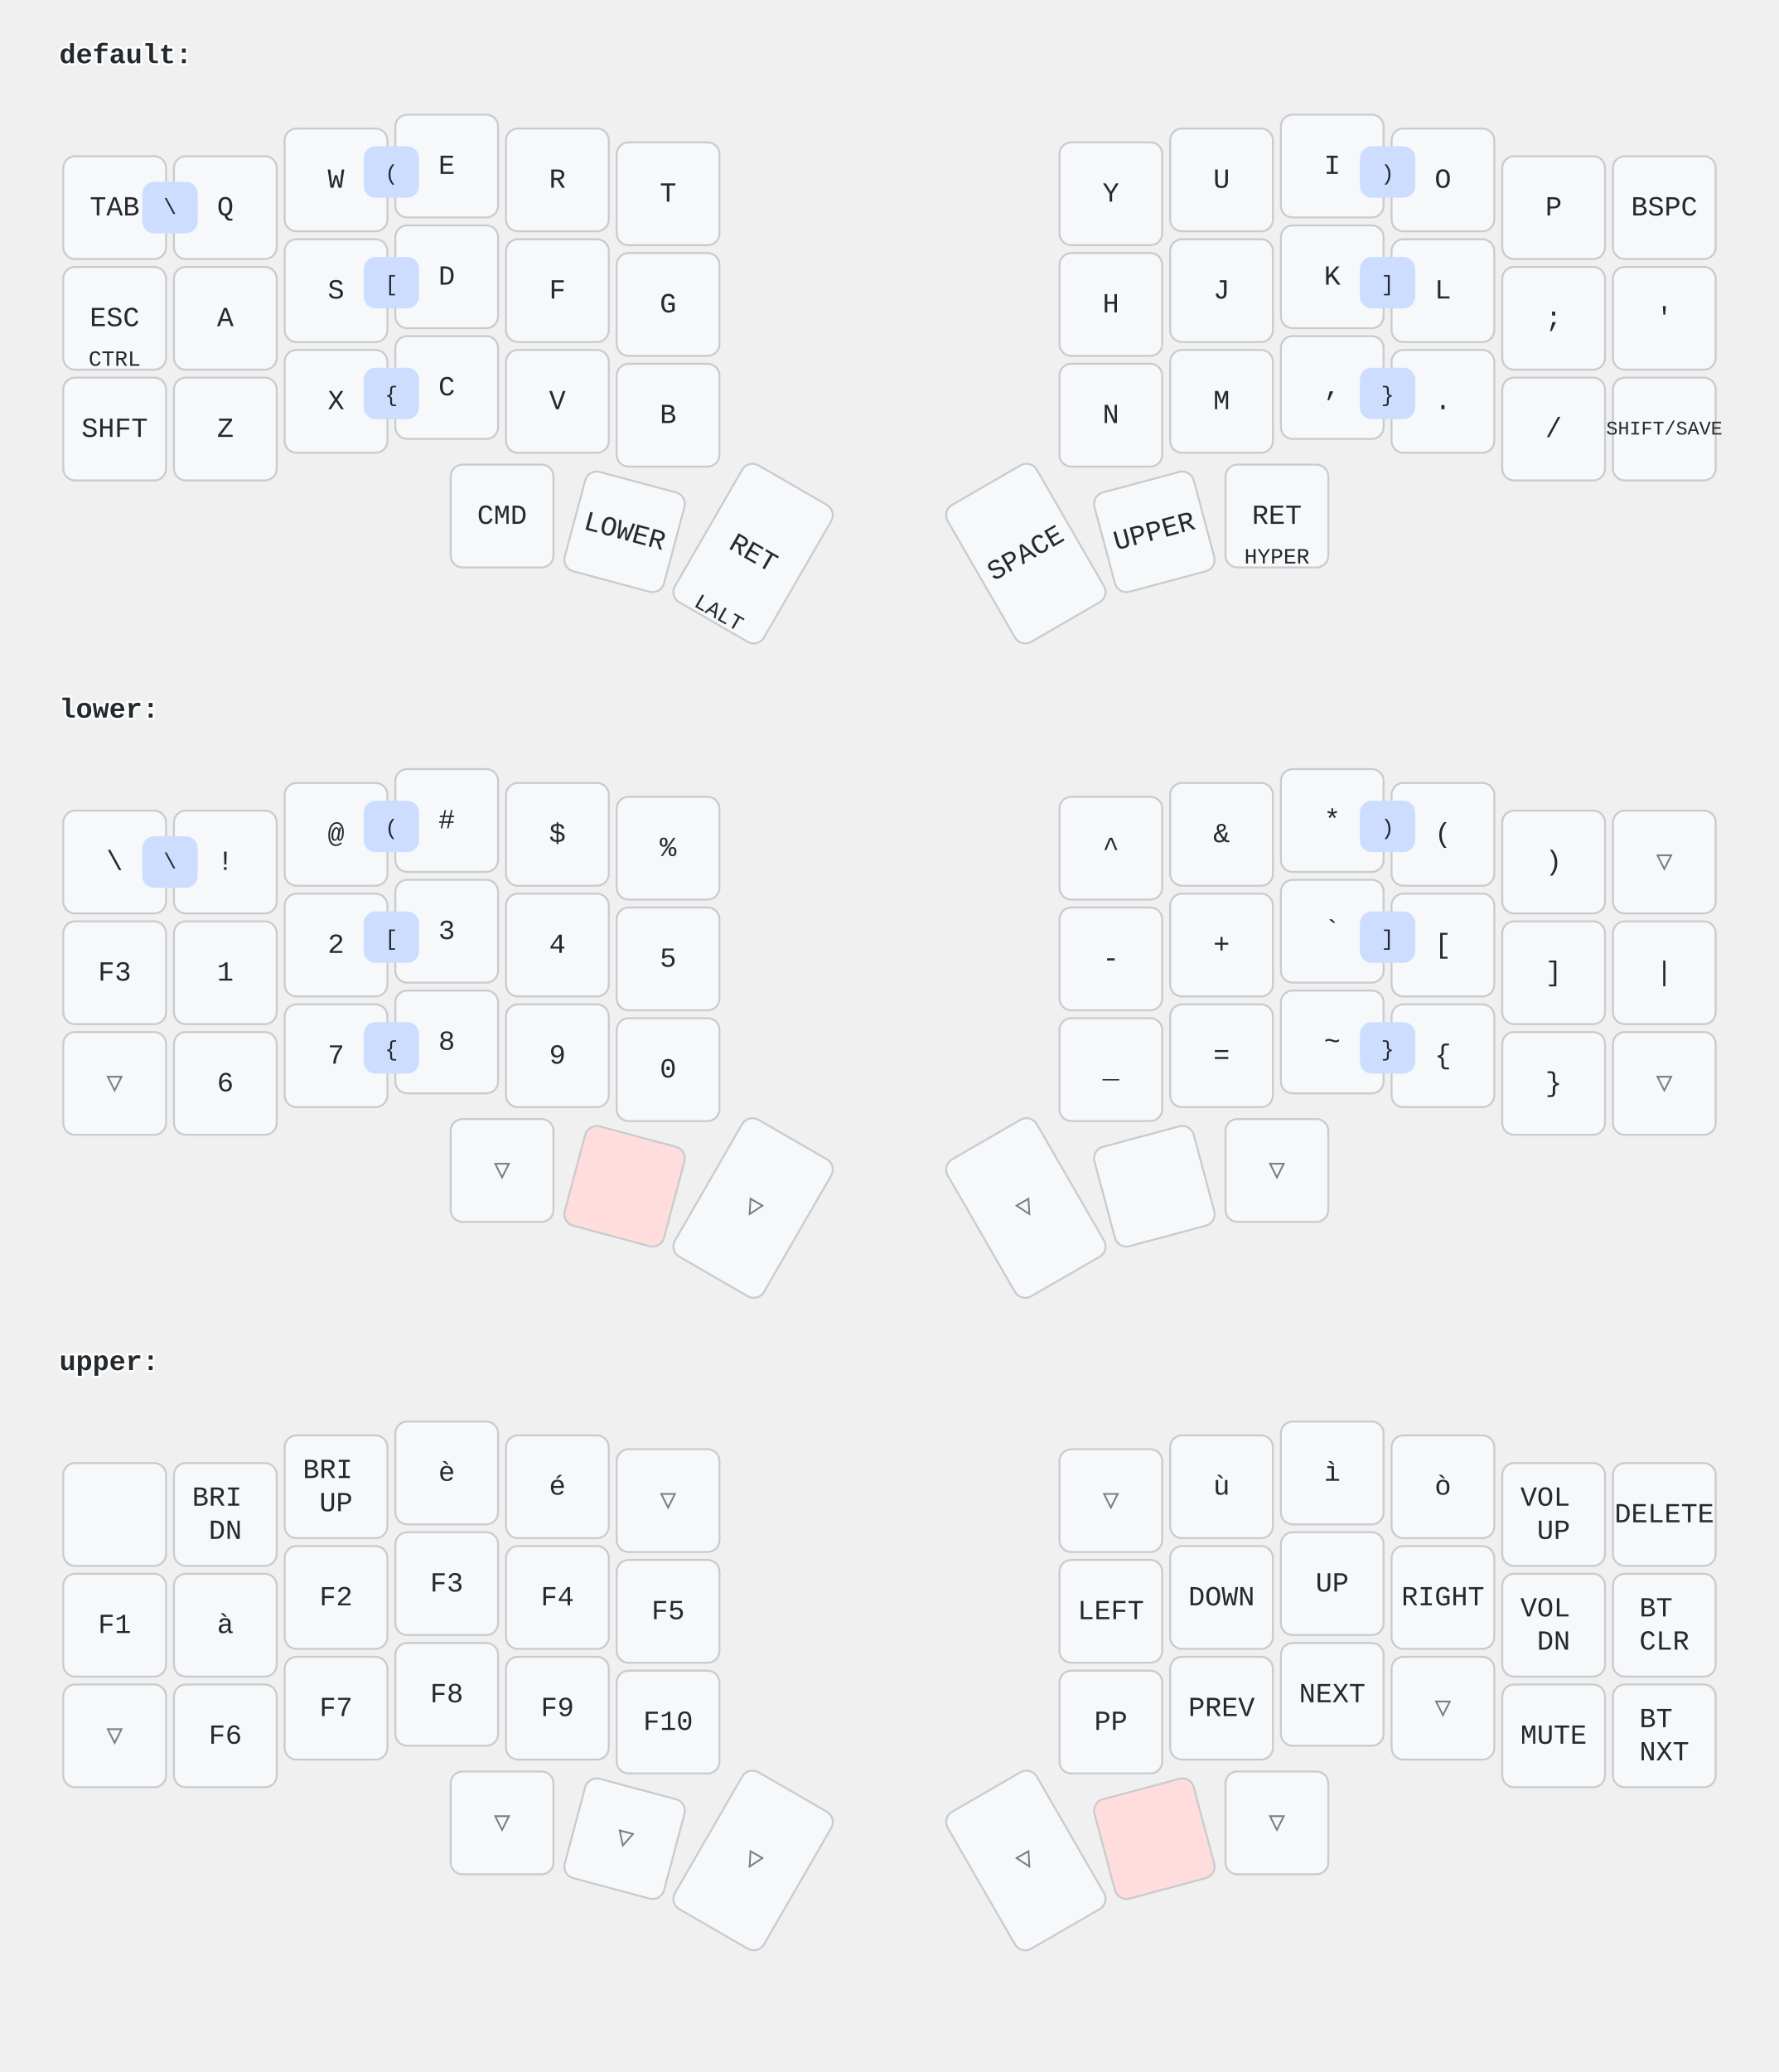
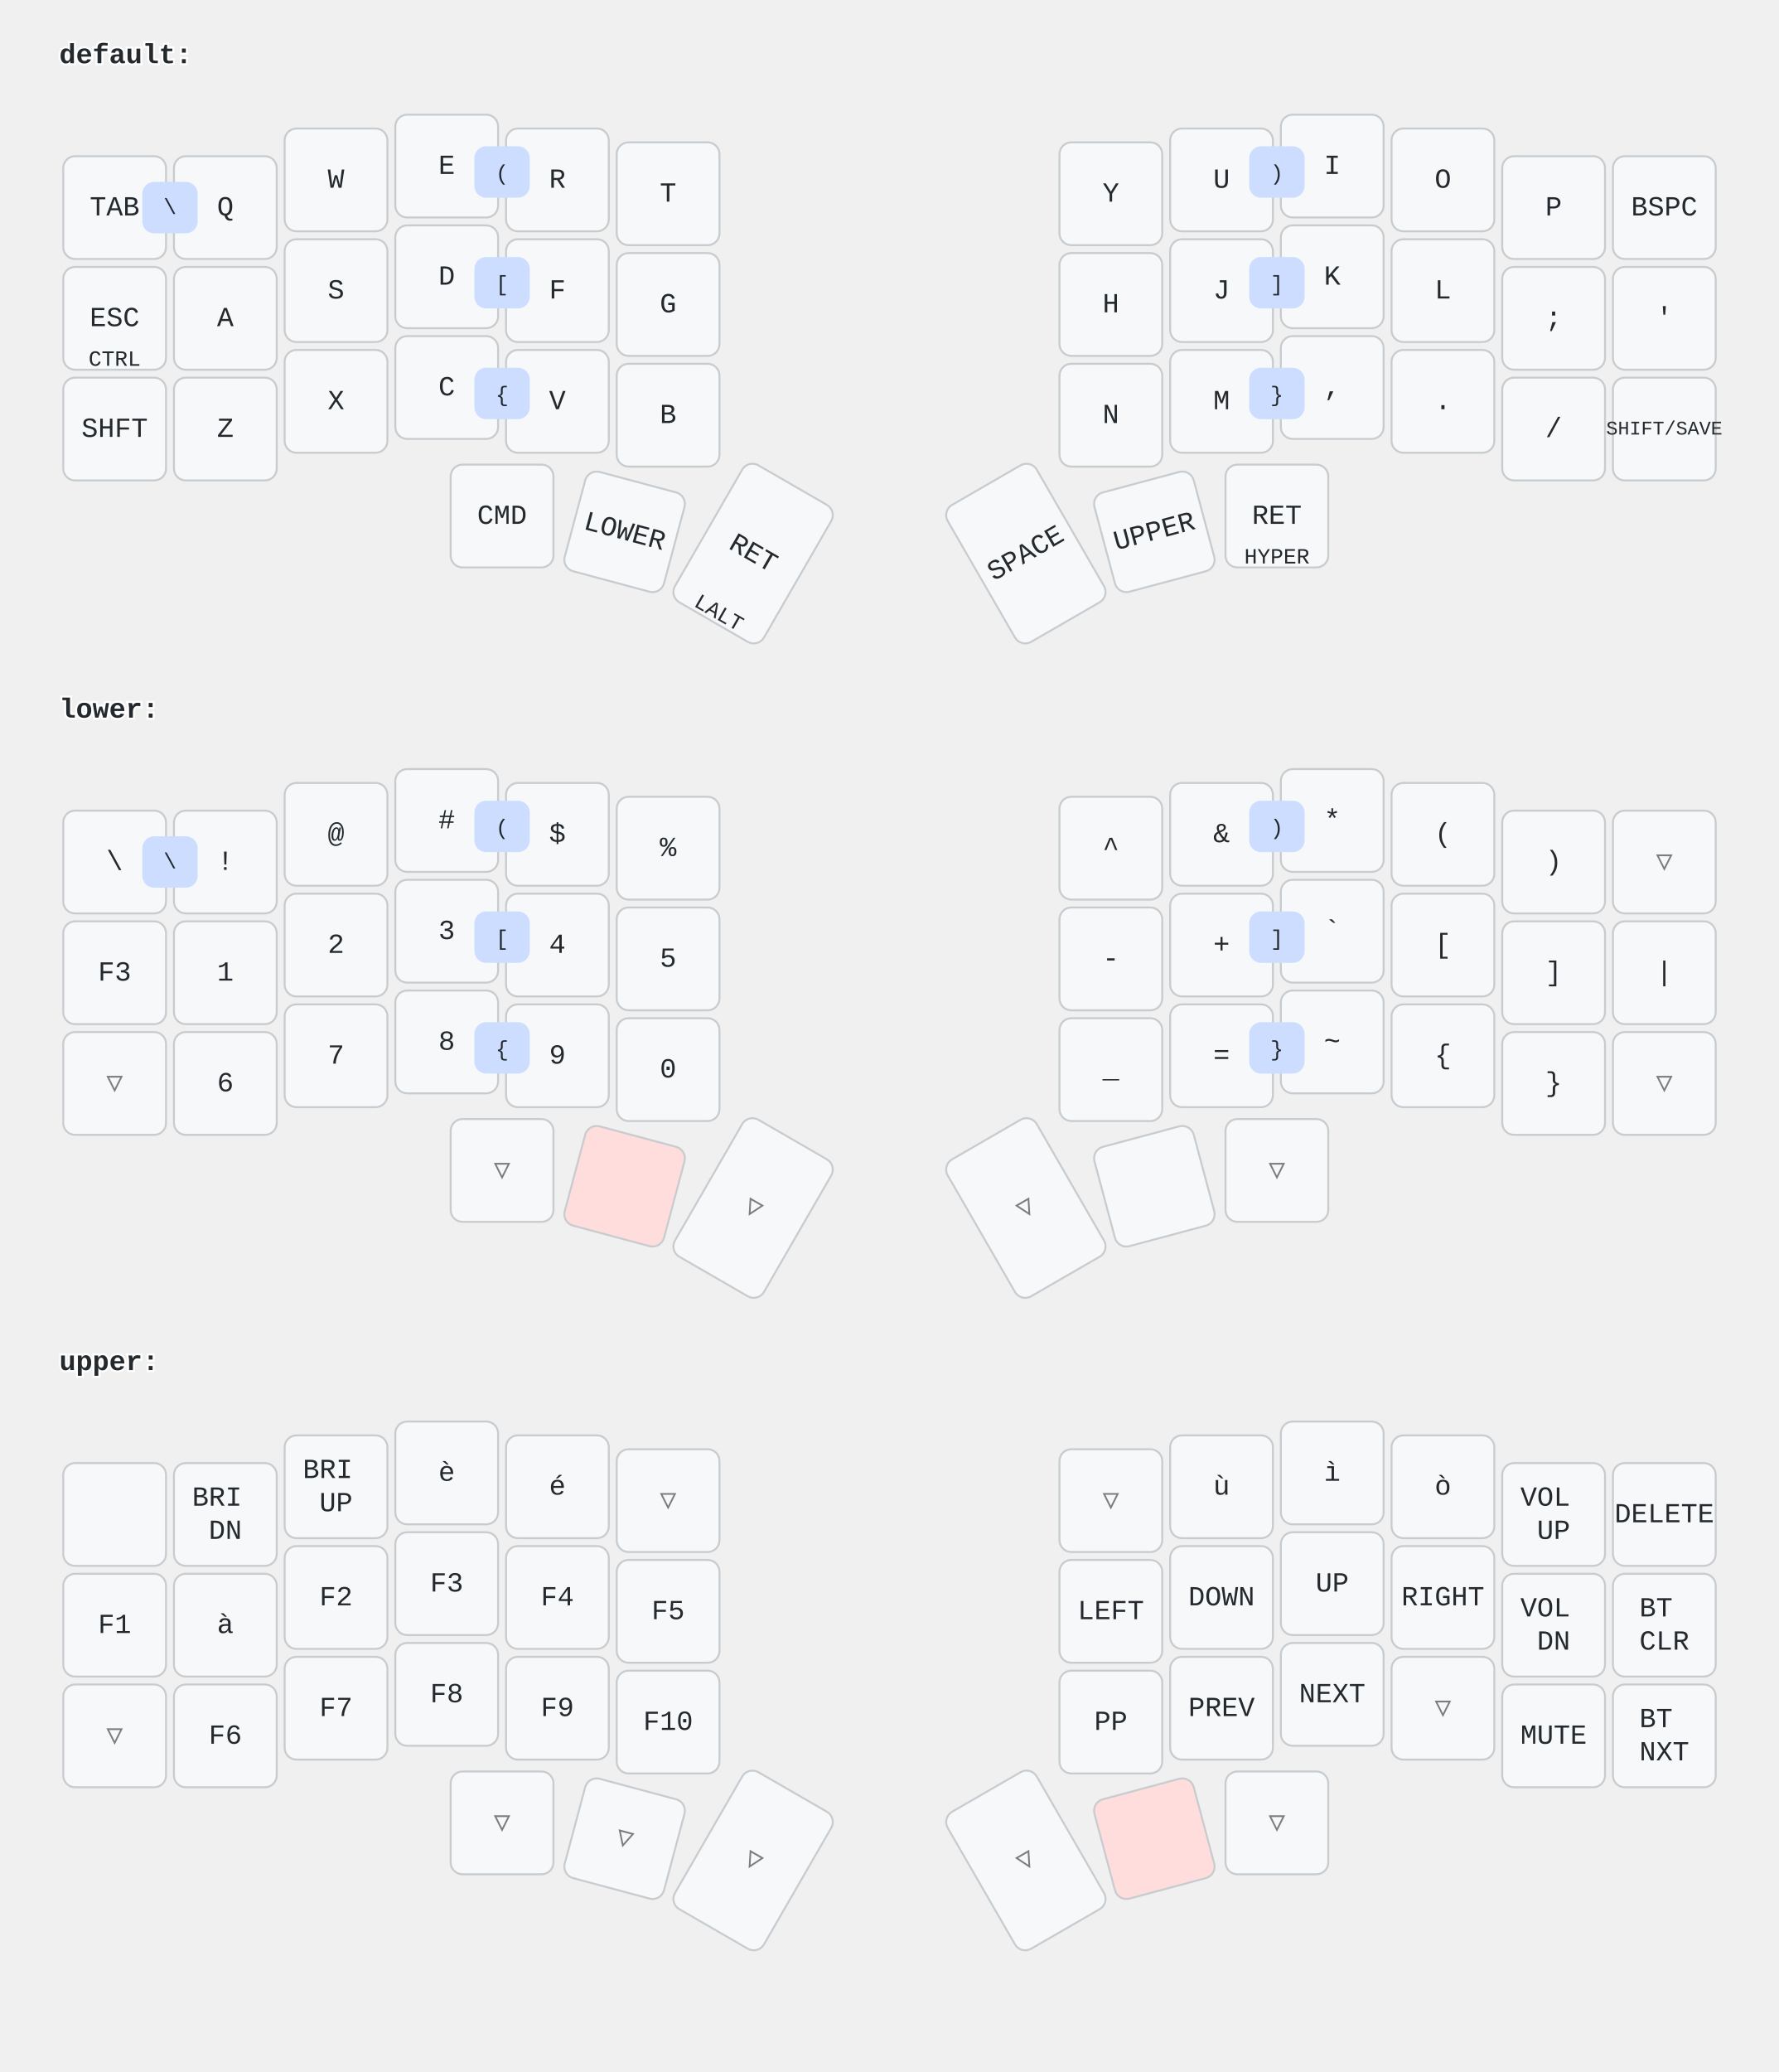
<svg xmlns="http://www.w3.org/2000/svg" width="900" height="1048" viewBox="0 0 900 1048" class="keymap">
  <style>/* inherit to force styles through use tags */
svg path {
    fill: inherit;
}

/* font and background color specifications */
svg.keymap {
    font-family: SFMono-Regular,Consolas,Liberation Mono,Menlo,monospace;
    font-size: 14px;
    font-kerning: normal;
    text-rendering: optimizeLegibility;
    fill: #24292e;
}

/* default key styling */
rect.key {
    fill: #f6f8fa;
    stroke: #c9cccf;
    stroke-width: 1;
}

/* default key side styling, only used is draw_key_sides is set */
rect.side {
    filter: brightness(90%);
}

/* color accent for combo boxes */
rect.combo, rect.combo-separate {
    fill: #cdf;
}

/* color accent for held keys */
rect.held, rect.combo.held {
    fill: #fdd;
}

/* color accent for ghost (optional) keys */
rect.ghost, rect.combo.ghost {
    stroke-dasharray: 4, 4;
    stroke-width: 2;
}

text {
    text-anchor: middle;
    dominant-baseline: middle;
}

/* styling for layer labels */
text.label {
    font-weight: bold;
    text-anchor: start;
    stroke: white;
    stroke-width: 2;
    paint-order: stroke;
}

/* styling for combo tap, and key hold/shifted label text */
text.combo, text.hold, text.shifted {
    font-size: 11px;
}

text.hold {
    text-anchor: middle;
    dominant-baseline: auto;
}

text.shifted {
    text-anchor: middle;
    dominant-baseline: hanging;
}

/* styling for hold/shifted label text in combo box */
text.combo.hold, text.combo.shifted {
    font-size: 8px;
}

/* lighter symbol for transparent keys */
text.trans {
    fill: #7b7e81;
}

/* styling for combo dendrons */
path.combo {
    stroke-width: 1;
    stroke: gray;
    fill: none;
}

/* Start Tabler Icons Cleanup */
/* cannot use height/width with glyphs */
.icon-tabler &gt; path {
    fill: inherit;
    stroke: inherit;
    stroke-width: 2;
}
/* hide tabler's default box */
.icon-tabler &gt; path[stroke="none"][fill="none"] {
    visibility: hidden;
}
/* End Tabler Icons Cleanup */
</style>
  <g transform="translate(30, 0)" class="layer-default">
    <text x="0" y="28" class="label">default:</text>
    <g transform="translate(0, 56)">
      <g transform="translate(28, 49)" class="key keypos-0">
        <rect rx="6" ry="6" x="-26" y="-26" width="52" height="52" class="key" />
        <text x="0" y="0" class="key tap">TAB</text>
      </g>
      <g transform="translate(84, 49)" class="key keypos-1">
        <rect rx="6" ry="6" x="-26" y="-26" width="52" height="52" class="key" />
        <text x="0" y="0" class="key tap">Q</text>
      </g>
      <g transform="translate(140, 35)" class="key keypos-2">
        <rect rx="6" ry="6" x="-26" y="-26" width="52" height="52" class="key" />
        <text x="0" y="0" class="key tap">W</text>
      </g>
      <g transform="translate(196, 28)" class="key keypos-3">
        <rect rx="6" ry="6" x="-26" y="-26" width="52" height="52" class="key" />
        <text x="0" y="0" class="key tap">E</text>
      </g>
      <g transform="translate(252, 35)" class="key keypos-4">
        <rect rx="6" ry="6" x="-26" y="-26" width="52" height="52" class="key" />
        <text x="0" y="0" class="key tap">R</text>
      </g>
      <g transform="translate(308, 42)" class="key keypos-5">
        <rect rx="6" ry="6" x="-26" y="-26" width="52" height="52" class="key" />
        <text x="0" y="0" class="key tap">T</text>
      </g>
      <g transform="translate(532, 42)" class="key keypos-6">
        <rect rx="6" ry="6" x="-26" y="-26" width="52" height="52" class="key" />
        <text x="0" y="0" class="key tap">Y</text>
      </g>
      <g transform="translate(588, 35)" class="key keypos-7">
        <rect rx="6" ry="6" x="-26" y="-26" width="52" height="52" class="key" />
        <text x="0" y="0" class="key tap">U</text>
      </g>
      <g transform="translate(644, 28)" class="key keypos-8">
        <rect rx="6" ry="6" x="-26" y="-26" width="52" height="52" class="key" />
        <text x="0" y="0" class="key tap">I</text>
      </g>
      <g transform="translate(700, 35)" class="key keypos-9">
        <rect rx="6" ry="6" x="-26" y="-26" width="52" height="52" class="key" />
        <text x="0" y="0" class="key tap">O</text>
      </g>
      <g transform="translate(756, 49)" class="key keypos-10">
        <rect rx="6" ry="6" x="-26" y="-26" width="52" height="52" class="key" />
        <text x="0" y="0" class="key tap">P</text>
      </g>
      <g transform="translate(812, 49)" class="key keypos-11">
        <rect rx="6" ry="6" x="-26" y="-26" width="52" height="52" class="key" />
        <text x="0" y="0" class="key tap">BSPC</text>
      </g>
      <g transform="translate(28, 105)" class="key keypos-12">
        <rect rx="6" ry="6" x="-26" y="-26" width="52" height="52" class="key" />
        <text x="0" y="0" class="key tap">ESC</text>
        <text x="0" y="24" class="key hold">CTRL</text>
      </g>
      <g transform="translate(84, 105)" class="key keypos-13">
        <rect rx="6" ry="6" x="-26" y="-26" width="52" height="52" class="key" />
        <text x="0" y="0" class="key tap">A</text>
      </g>
      <g transform="translate(140, 91)" class="key keypos-14">
        <rect rx="6" ry="6" x="-26" y="-26" width="52" height="52" class="key" />
        <text x="0" y="0" class="key tap">S</text>
      </g>
      <g transform="translate(196, 84)" class="key keypos-15">
        <rect rx="6" ry="6" x="-26" y="-26" width="52" height="52" class="key" />
        <text x="0" y="0" class="key tap">D</text>
      </g>
      <g transform="translate(252, 91)" class="key keypos-16">
        <rect rx="6" ry="6" x="-26" y="-26" width="52" height="52" class="key" />
        <text x="0" y="0" class="key tap">F</text>
      </g>
      <g transform="translate(308, 98)" class="key keypos-17">
        <rect rx="6" ry="6" x="-26" y="-26" width="52" height="52" class="key" />
        <text x="0" y="0" class="key tap">G</text>
      </g>
      <g transform="translate(532, 98)" class="key keypos-18">
        <rect rx="6" ry="6" x="-26" y="-26" width="52" height="52" class="key" />
        <text x="0" y="0" class="key tap">H</text>
      </g>
      <g transform="translate(588, 91)" class="key keypos-19">
        <rect rx="6" ry="6" x="-26" y="-26" width="52" height="52" class="key" />
        <text x="0" y="0" class="key tap">J</text>
      </g>
      <g transform="translate(644, 84)" class="key keypos-20">
        <rect rx="6" ry="6" x="-26" y="-26" width="52" height="52" class="key" />
        <text x="0" y="0" class="key tap">K</text>
      </g>
      <g transform="translate(700, 91)" class="key keypos-21">
        <rect rx="6" ry="6" x="-26" y="-26" width="52" height="52" class="key" />
        <text x="0" y="0" class="key tap">L</text>
      </g>
      <g transform="translate(756, 105)" class="key keypos-22">
        <rect rx="6" ry="6" x="-26" y="-26" width="52" height="52" class="key" />
        <text x="0" y="0" class="key tap">;</text>
      </g>
      <g transform="translate(812, 105)" class="key keypos-23">
        <rect rx="6" ry="6" x="-26" y="-26" width="52" height="52" class="key" />
        <text x="0" y="0" class="key tap">'</text>
      </g>
      <g transform="translate(28, 161)" class="key keypos-24">
        <rect rx="6" ry="6" x="-26" y="-26" width="52" height="52" class="key" />
        <text x="0" y="0" class="key tap">SHFT</text>
      </g>
      <g transform="translate(84, 161)" class="key keypos-25">
        <rect rx="6" ry="6" x="-26" y="-26" width="52" height="52" class="key" />
        <text x="0" y="0" class="key tap">Z</text>
      </g>
      <g transform="translate(140, 147)" class="key keypos-26">
        <rect rx="6" ry="6" x="-26" y="-26" width="52" height="52" class="key" />
        <text x="0" y="0" class="key tap">X</text>
      </g>
      <g transform="translate(196, 140)" class="key keypos-27">
        <rect rx="6" ry="6" x="-26" y="-26" width="52" height="52" class="key" />
        <text x="0" y="0" class="key tap">C</text>
      </g>
      <g transform="translate(252, 147)" class="key keypos-28">
        <rect rx="6" ry="6" x="-26" y="-26" width="52" height="52" class="key" />
        <text x="0" y="0" class="key tap">V</text>
      </g>
      <g transform="translate(308, 154)" class="key keypos-29">
        <rect rx="6" ry="6" x="-26" y="-26" width="52" height="52" class="key" />
        <text x="0" y="0" class="key tap">B</text>
      </g>
      <g transform="translate(532, 154)" class="key keypos-30">
        <rect rx="6" ry="6" x="-26" y="-26" width="52" height="52" class="key" />
        <text x="0" y="0" class="key tap">N</text>
      </g>
      <g transform="translate(588, 147)" class="key keypos-31">
        <rect rx="6" ry="6" x="-26" y="-26" width="52" height="52" class="key" />
        <text x="0" y="0" class="key tap">M</text>
      </g>
      <g transform="translate(644, 140)" class="key keypos-32">
        <rect rx="6" ry="6" x="-26" y="-26" width="52" height="52" class="key" />
        <text x="0" y="0" class="key tap">,</text>
      </g>
      <g transform="translate(700, 147)" class="key keypos-33">
        <rect rx="6" ry="6" x="-26" y="-26" width="52" height="52" class="key" />
        <text x="0" y="0" class="key tap">.</text>
      </g>
      <g transform="translate(756, 161)" class="key keypos-34">
        <rect rx="6" ry="6" x="-26" y="-26" width="52" height="52" class="key" />
        <text x="0" y="0" class="key tap">/</text>
      </g>
      <g transform="translate(812, 161)" class="key keypos-35">
        <rect rx="6" ry="6" x="-26" y="-26" width="52" height="52" class="key" />
        <text x="0" y="0" class="key tap">
          <tspan style="font-size: 70%">SHIFT/SAVE</tspan>
        </text>
      </g>
      <g transform="translate(224, 205)" class="key keypos-36">
        <rect rx="6" ry="6" x="-26" y="-26" width="52" height="52" class="key" />
        <text x="0" y="0" class="key tap">CMD</text>
      </g>
      <g transform="translate(286, 213) rotate(15.0)" class="key keypos-37">
        <rect rx="6" ry="6" x="-26" y="-26" width="52" height="52" class="key" />
        <text x="0" y="0" class="key tap">LOWER</text>
      </g>
      <g transform="translate(351, 224) rotate(30.0)" class="key keypos-38">
        <rect rx="6" ry="6" x="-26" y="-40" width="52" height="80" class="key" />
        <text x="0" y="0" class="key tap">RET</text>
        <text x="0" y="38" class="key hold">LALT</text>
      </g>
      <g transform="translate(489, 224) rotate(-30.0)" class="key keypos-39">
        <rect rx="6" ry="6" x="-26" y="-40" width="52" height="80" class="key" />
        <text x="0" y="0" class="key tap">SPACE</text>
      </g>
      <g transform="translate(554, 213) rotate(-15.0)" class="key keypos-40">
        <rect rx="6" ry="6" x="-26" y="-26" width="52" height="52" class="key" />
        <text x="0" y="0" class="key tap">UPPER</text>
      </g>
      <g transform="translate(616, 205)" class="key keypos-41">
        <rect rx="6" ry="6" x="-26" y="-26" width="52" height="52" class="key" />
        <text x="0" y="0" class="key tap">RET</text>
        <text x="0" y="24" class="key hold">HYPER</text>
      </g>
      <g class="combo combopos-0">
-         <rect rx="6" ry="6" x="154" y="18" width="28" height="26" class="combo" />
-         <text x="168" y="32" class="combo tap">(</text>
+         <rect rx="6" ry="6" x="210" y="18" width="28" height="26" class="combo" />
+         <text x="224" y="32" class="combo tap">(</text>
      </g>
      <g class="combo combopos-1">
-         <rect rx="6" ry="6" x="154" y="74" width="28" height="26" class="combo" />
-         <text x="168" y="88" class="combo tap">[</text>
+         <rect rx="6" ry="6" x="210" y="74" width="28" height="26" class="combo" />
+         <text x="224" y="88" class="combo tap">[</text>
      </g>
      <g class="combo combopos-2">
-         <rect rx="6" ry="6" x="154" y="130" width="28" height="26" class="combo" />
-         <text x="168" y="144" class="combo tap">{</text>
+         <rect rx="6" ry="6" x="210" y="130" width="28" height="26" class="combo" />
+         <text x="224" y="144" class="combo tap">{</text>
      </g>
      <g class="combo combopos-3">
-         <rect rx="6" ry="6" x="658" y="18" width="28" height="26" class="combo" />
-         <text x="672" y="32" class="combo tap">)</text>
+         <rect rx="6" ry="6" x="602" y="18" width="28" height="26" class="combo" />
+         <text x="616" y="32" class="combo tap">)</text>
      </g>
      <g class="combo combopos-4">
-         <rect rx="6" ry="6" x="658" y="74" width="28" height="26" class="combo" />
-         <text x="672" y="88" class="combo tap">]</text>
+         <rect rx="6" ry="6" x="602" y="74" width="28" height="26" class="combo" />
+         <text x="616" y="88" class="combo tap">]</text>
      </g>
      <g class="combo combopos-5">
-         <rect rx="6" ry="6" x="658" y="130" width="28" height="26" class="combo" />
-         <text x="672" y="144" class="combo tap">}</text>
+         <rect rx="6" ry="6" x="602" y="130" width="28" height="26" class="combo" />
+         <text x="616" y="144" class="combo tap">}</text>
      </g>
      <g class="combo combopos-6">
        <rect rx="6" ry="6" x="42" y="36" width="28" height="26" class="combo" />
        <text x="56" y="49" class="combo tap">\</text>
      </g>
    </g>
  </g>
  <g transform="translate(30, 331)" class="layer-lower">
    <text x="0" y="28" class="label">lower:</text>
    <g transform="translate(0, 56)">
      <g transform="translate(28, 49)" class="key keypos-0">
        <rect rx="6" ry="6" x="-26" y="-26" width="52" height="52" class="key" />
        <text x="0" y="0" class="key tap">\</text>
      </g>
      <g transform="translate(84, 49)" class="key keypos-1">
        <rect rx="6" ry="6" x="-26" y="-26" width="52" height="52" class="key" />
        <text x="0" y="0" class="key tap">!</text>
      </g>
      <g transform="translate(140, 35)" class="key keypos-2">
        <rect rx="6" ry="6" x="-26" y="-26" width="52" height="52" class="key" />
        <text x="0" y="0" class="key tap">@</text>
      </g>
      <g transform="translate(196, 28)" class="key keypos-3">
        <rect rx="6" ry="6" x="-26" y="-26" width="52" height="52" class="key" />
        <text x="0" y="0" class="key tap">#</text>
      </g>
      <g transform="translate(252, 35)" class="key keypos-4">
        <rect rx="6" ry="6" x="-26" y="-26" width="52" height="52" class="key" />
        <text x="0" y="0" class="key tap">$</text>
      </g>
      <g transform="translate(308, 42)" class="key keypos-5">
        <rect rx="6" ry="6" x="-26" y="-26" width="52" height="52" class="key" />
        <text x="0" y="0" class="key tap">%</text>
      </g>
      <g transform="translate(532, 42)" class="key keypos-6">
        <rect rx="6" ry="6" x="-26" y="-26" width="52" height="52" class="key" />
        <text x="0" y="0" class="key tap">^</text>
      </g>
      <g transform="translate(588, 35)" class="key keypos-7">
        <rect rx="6" ry="6" x="-26" y="-26" width="52" height="52" class="key" />
        <text x="0" y="0" class="key tap">&amp;</text>
      </g>
      <g transform="translate(644, 28)" class="key keypos-8">
        <rect rx="6" ry="6" x="-26" y="-26" width="52" height="52" class="key" />
        <text x="0" y="0" class="key tap">*</text>
      </g>
      <g transform="translate(700, 35)" class="key keypos-9">
        <rect rx="6" ry="6" x="-26" y="-26" width="52" height="52" class="key" />
        <text x="0" y="0" class="key tap">(</text>
      </g>
      <g transform="translate(756, 49)" class="key keypos-10">
        <rect rx="6" ry="6" x="-26" y="-26" width="52" height="52" class="key" />
        <text x="0" y="0" class="key tap">)</text>
      </g>
      <g transform="translate(812, 49)" class="key trans keypos-11">
        <rect rx="6" ry="6" x="-26" y="-26" width="52" height="52" class="key trans" />
        <text x="0" y="0" class="key trans tap">▽</text>
      </g>
      <g transform="translate(28, 105)" class="key keypos-12">
        <rect rx="6" ry="6" x="-26" y="-26" width="52" height="52" class="key" />
        <text x="0" y="0" class="key tap">F3</text>
      </g>
      <g transform="translate(84, 105)" class="key keypos-13">
        <rect rx="6" ry="6" x="-26" y="-26" width="52" height="52" class="key" />
        <text x="0" y="0" class="key tap">1</text>
      </g>
      <g transform="translate(140, 91)" class="key keypos-14">
        <rect rx="6" ry="6" x="-26" y="-26" width="52" height="52" class="key" />
        <text x="0" y="0" class="key tap">2</text>
      </g>
      <g transform="translate(196, 84)" class="key keypos-15">
        <rect rx="6" ry="6" x="-26" y="-26" width="52" height="52" class="key" />
        <text x="0" y="0" class="key tap">3</text>
      </g>
      <g transform="translate(252, 91)" class="key keypos-16">
        <rect rx="6" ry="6" x="-26" y="-26" width="52" height="52" class="key" />
        <text x="0" y="0" class="key tap">4</text>
      </g>
      <g transform="translate(308, 98)" class="key keypos-17">
        <rect rx="6" ry="6" x="-26" y="-26" width="52" height="52" class="key" />
        <text x="0" y="0" class="key tap">5</text>
      </g>
      <g transform="translate(532, 98)" class="key keypos-18">
        <rect rx="6" ry="6" x="-26" y="-26" width="52" height="52" class="key" />
        <text x="0" y="0" class="key tap">-</text>
      </g>
      <g transform="translate(588, 91)" class="key keypos-19">
        <rect rx="6" ry="6" x="-26" y="-26" width="52" height="52" class="key" />
        <text x="0" y="0" class="key tap">+</text>
      </g>
      <g transform="translate(644, 84)" class="key keypos-20">
        <rect rx="6" ry="6" x="-26" y="-26" width="52" height="52" class="key" />
        <text x="0" y="0" class="key tap">`</text>
      </g>
      <g transform="translate(700, 91)" class="key keypos-21">
        <rect rx="6" ry="6" x="-26" y="-26" width="52" height="52" class="key" />
        <text x="0" y="0" class="key tap">[</text>
      </g>
      <g transform="translate(756, 105)" class="key keypos-22">
        <rect rx="6" ry="6" x="-26" y="-26" width="52" height="52" class="key" />
        <text x="0" y="0" class="key tap">]</text>
      </g>
      <g transform="translate(812, 105)" class="key keypos-23">
        <rect rx="6" ry="6" x="-26" y="-26" width="52" height="52" class="key" />
        <text x="0" y="0" class="key tap">|</text>
      </g>
      <g transform="translate(28, 161)" class="key trans keypos-24">
        <rect rx="6" ry="6" x="-26" y="-26" width="52" height="52" class="key trans" />
        <text x="0" y="0" class="key trans tap">▽</text>
      </g>
      <g transform="translate(84, 161)" class="key keypos-25">
        <rect rx="6" ry="6" x="-26" y="-26" width="52" height="52" class="key" />
        <text x="0" y="0" class="key tap">6</text>
      </g>
      <g transform="translate(140, 147)" class="key keypos-26">
        <rect rx="6" ry="6" x="-26" y="-26" width="52" height="52" class="key" />
        <text x="0" y="0" class="key tap">7</text>
      </g>
      <g transform="translate(196, 140)" class="key keypos-27">
        <rect rx="6" ry="6" x="-26" y="-26" width="52" height="52" class="key" />
        <text x="0" y="0" class="key tap">8</text>
      </g>
      <g transform="translate(252, 147)" class="key keypos-28">
        <rect rx="6" ry="6" x="-26" y="-26" width="52" height="52" class="key" />
        <text x="0" y="0" class="key tap">9</text>
      </g>
      <g transform="translate(308, 154)" class="key keypos-29">
        <rect rx="6" ry="6" x="-26" y="-26" width="52" height="52" class="key" />
        <text x="0" y="0" class="key tap">0</text>
      </g>
      <g transform="translate(532, 154)" class="key keypos-30">
        <rect rx="6" ry="6" x="-26" y="-26" width="52" height="52" class="key" />
        <text x="0" y="0" class="key tap">_</text>
      </g>
      <g transform="translate(588, 147)" class="key keypos-31">
        <rect rx="6" ry="6" x="-26" y="-26" width="52" height="52" class="key" />
        <text x="0" y="0" class="key tap">=</text>
      </g>
      <g transform="translate(644, 140)" class="key keypos-32">
        <rect rx="6" ry="6" x="-26" y="-26" width="52" height="52" class="key" />
        <text x="0" y="0" class="key tap">~</text>
      </g>
      <g transform="translate(700, 147)" class="key keypos-33">
        <rect rx="6" ry="6" x="-26" y="-26" width="52" height="52" class="key" />
        <text x="0" y="0" class="key tap">{</text>
      </g>
      <g transform="translate(756, 161)" class="key keypos-34">
        <rect rx="6" ry="6" x="-26" y="-26" width="52" height="52" class="key" />
        <text x="0" y="0" class="key tap">}</text>
      </g>
      <g transform="translate(812, 161)" class="key trans keypos-35">
        <rect rx="6" ry="6" x="-26" y="-26" width="52" height="52" class="key trans" />
        <text x="0" y="0" class="key trans tap">▽</text>
      </g>
      <g transform="translate(224, 205)" class="key trans keypos-36">
        <rect rx="6" ry="6" x="-26" y="-26" width="52" height="52" class="key trans" />
        <text x="0" y="0" class="key trans tap">▽</text>
      </g>
      <g transform="translate(286, 213) rotate(15.0)" class="key held keypos-37">
        <rect rx="6" ry="6" x="-26" y="-26" width="52" height="52" class="key held" />
      </g>
      <g transform="translate(351, 224) rotate(30.0)" class="key trans keypos-38">
        <rect rx="6" ry="6" x="-26" y="-40" width="52" height="80" class="key trans" />
        <text x="0" y="0" class="key trans tap">▽</text>
      </g>
      <g transform="translate(489, 224) rotate(-30.0)" class="key trans keypos-39">
        <rect rx="6" ry="6" x="-26" y="-40" width="52" height="80" class="key trans" />
        <text x="0" y="0" class="key trans tap">▽</text>
      </g>
      <g transform="translate(554, 213) rotate(-15.0)" class="key keypos-40">
        <rect rx="6" ry="6" x="-26" y="-26" width="52" height="52" class="key" />
      </g>
      <g transform="translate(616, 205)" class="key trans keypos-41">
        <rect rx="6" ry="6" x="-26" y="-26" width="52" height="52" class="key trans" />
        <text x="0" y="0" class="key trans tap">▽</text>
      </g>
      <g class="combo combopos-0">
-         <rect rx="6" ry="6" x="154" y="18" width="28" height="26" class="combo" />
-         <text x="168" y="32" class="combo tap">(</text>
+         <rect rx="6" ry="6" x="210" y="18" width="28" height="26" class="combo" />
+         <text x="224" y="32" class="combo tap">(</text>
      </g>
      <g class="combo combopos-1">
-         <rect rx="6" ry="6" x="154" y="74" width="28" height="26" class="combo" />
-         <text x="168" y="88" class="combo tap">[</text>
+         <rect rx="6" ry="6" x="210" y="74" width="28" height="26" class="combo" />
+         <text x="224" y="88" class="combo tap">[</text>
      </g>
      <g class="combo combopos-2">
-         <rect rx="6" ry="6" x="154" y="130" width="28" height="26" class="combo" />
-         <text x="168" y="144" class="combo tap">{</text>
+         <rect rx="6" ry="6" x="210" y="130" width="28" height="26" class="combo" />
+         <text x="224" y="144" class="combo tap">{</text>
      </g>
      <g class="combo combopos-3">
-         <rect rx="6" ry="6" x="658" y="18" width="28" height="26" class="combo" />
-         <text x="672" y="32" class="combo tap">)</text>
+         <rect rx="6" ry="6" x="602" y="18" width="28" height="26" class="combo" />
+         <text x="616" y="32" class="combo tap">)</text>
      </g>
      <g class="combo combopos-4">
-         <rect rx="6" ry="6" x="658" y="74" width="28" height="26" class="combo" />
-         <text x="672" y="88" class="combo tap">]</text>
+         <rect rx="6" ry="6" x="602" y="74" width="28" height="26" class="combo" />
+         <text x="616" y="88" class="combo tap">]</text>
      </g>
      <g class="combo combopos-5">
-         <rect rx="6" ry="6" x="658" y="130" width="28" height="26" class="combo" />
-         <text x="672" y="144" class="combo tap">}</text>
+         <rect rx="6" ry="6" x="602" y="130" width="28" height="26" class="combo" />
+         <text x="616" y="144" class="combo tap">}</text>
      </g>
      <g class="combo combopos-6">
        <rect rx="6" ry="6" x="42" y="36" width="28" height="26" class="combo" />
        <text x="56" y="49" class="combo tap">\</text>
      </g>
    </g>
  </g>
  <g transform="translate(30, 661)" class="layer-upper">
    <text x="0" y="28" class="label">upper:</text>
    <g transform="translate(0, 56)">
      <g transform="translate(28, 49)" class="key keypos-0">
        <rect rx="6" ry="6" x="-26" y="-26" width="52" height="52" class="key" />
      </g>
      <g transform="translate(84, 49)" class="key keypos-1">
        <rect rx="6" ry="6" x="-26" y="-26" width="52" height="52" class="key" />
        <text x="0" y="0" class="key tap">
          <tspan x="0" dy="-0.6em">BRI</tspan>
          <tspan x="0" dy="1.2em">DN</tspan>
        </text>
      </g>
      <g transform="translate(140, 35)" class="key keypos-2">
        <rect rx="6" ry="6" x="-26" y="-26" width="52" height="52" class="key" />
        <text x="0" y="0" class="key tap">
          <tspan x="0" dy="-0.6em">BRI</tspan>
          <tspan x="0" dy="1.2em">UP</tspan>
        </text>
      </g>
      <g transform="translate(196, 28)" class="key keypos-3">
        <rect rx="6" ry="6" x="-26" y="-26" width="52" height="52" class="key" />
        <text x="0" y="0" class="key tap">è</text>
      </g>
      <g transform="translate(252, 35)" class="key keypos-4">
        <rect rx="6" ry="6" x="-26" y="-26" width="52" height="52" class="key" />
        <text x="0" y="0" class="key tap">é</text>
      </g>
      <g transform="translate(308, 42)" class="key trans keypos-5">
        <rect rx="6" ry="6" x="-26" y="-26" width="52" height="52" class="key trans" />
        <text x="0" y="0" class="key trans tap">▽</text>
      </g>
      <g transform="translate(532, 42)" class="key trans keypos-6">
        <rect rx="6" ry="6" x="-26" y="-26" width="52" height="52" class="key trans" />
        <text x="0" y="0" class="key trans tap">▽</text>
      </g>
      <g transform="translate(588, 35)" class="key keypos-7">
        <rect rx="6" ry="6" x="-26" y="-26" width="52" height="52" class="key" />
        <text x="0" y="0" class="key tap">ù</text>
      </g>
      <g transform="translate(644, 28)" class="key keypos-8">
        <rect rx="6" ry="6" x="-26" y="-26" width="52" height="52" class="key" />
        <text x="0" y="0" class="key tap">ì</text>
      </g>
      <g transform="translate(700, 35)" class="key keypos-9">
        <rect rx="6" ry="6" x="-26" y="-26" width="52" height="52" class="key" />
        <text x="0" y="0" class="key tap">ò</text>
      </g>
      <g transform="translate(756, 49)" class="key keypos-10">
        <rect rx="6" ry="6" x="-26" y="-26" width="52" height="52" class="key" />
        <text x="0" y="0" class="key tap">
          <tspan x="0" dy="-0.6em">VOL</tspan>
          <tspan x="0" dy="1.2em">UP</tspan>
        </text>
      </g>
      <g transform="translate(812, 49)" class="key keypos-11">
        <rect rx="6" ry="6" x="-26" y="-26" width="52" height="52" class="key" />
        <text x="0" y="0" class="key tap">DELETE</text>
      </g>
      <g transform="translate(28, 105)" class="key keypos-12">
        <rect rx="6" ry="6" x="-26" y="-26" width="52" height="52" class="key" />
        <text x="0" y="0" class="key tap">F1</text>
      </g>
      <g transform="translate(84, 105)" class="key keypos-13">
        <rect rx="6" ry="6" x="-26" y="-26" width="52" height="52" class="key" />
        <text x="0" y="0" class="key tap">à</text>
      </g>
      <g transform="translate(140, 91)" class="key keypos-14">
        <rect rx="6" ry="6" x="-26" y="-26" width="52" height="52" class="key" />
        <text x="0" y="0" class="key tap">F2</text>
      </g>
      <g transform="translate(196, 84)" class="key keypos-15">
        <rect rx="6" ry="6" x="-26" y="-26" width="52" height="52" class="key" />
        <text x="0" y="0" class="key tap">F3</text>
      </g>
      <g transform="translate(252, 91)" class="key keypos-16">
        <rect rx="6" ry="6" x="-26" y="-26" width="52" height="52" class="key" />
        <text x="0" y="0" class="key tap">F4</text>
      </g>
      <g transform="translate(308, 98)" class="key keypos-17">
        <rect rx="6" ry="6" x="-26" y="-26" width="52" height="52" class="key" />
        <text x="0" y="0" class="key tap">F5</text>
      </g>
      <g transform="translate(532, 98)" class="key keypos-18">
        <rect rx="6" ry="6" x="-26" y="-26" width="52" height="52" class="key" />
        <text x="0" y="0" class="key tap">LEFT</text>
      </g>
      <g transform="translate(588, 91)" class="key keypos-19">
        <rect rx="6" ry="6" x="-26" y="-26" width="52" height="52" class="key" />
        <text x="0" y="0" class="key tap">DOWN</text>
      </g>
      <g transform="translate(644, 84)" class="key keypos-20">
        <rect rx="6" ry="6" x="-26" y="-26" width="52" height="52" class="key" />
        <text x="0" y="0" class="key tap">UP</text>
      </g>
      <g transform="translate(700, 91)" class="key keypos-21">
        <rect rx="6" ry="6" x="-26" y="-26" width="52" height="52" class="key" />
        <text x="0" y="0" class="key tap">RIGHT</text>
      </g>
      <g transform="translate(756, 105)" class="key keypos-22">
        <rect rx="6" ry="6" x="-26" y="-26" width="52" height="52" class="key" />
        <text x="0" y="0" class="key tap">
          <tspan x="0" dy="-0.6em">VOL</tspan>
          <tspan x="0" dy="1.2em">DN</tspan>
        </text>
      </g>
      <g transform="translate(812, 105)" class="key keypos-23">
        <rect rx="6" ry="6" x="-26" y="-26" width="52" height="52" class="key" />
        <text x="0" y="0" class="key tap">
          <tspan x="0" dy="-0.6em">BT</tspan>
          <tspan x="0" dy="1.2em">CLR</tspan>
        </text>
      </g>
      <g transform="translate(28, 161)" class="key trans keypos-24">
        <rect rx="6" ry="6" x="-26" y="-26" width="52" height="52" class="key trans" />
        <text x="0" y="0" class="key trans tap">▽</text>
      </g>
      <g transform="translate(84, 161)" class="key keypos-25">
        <rect rx="6" ry="6" x="-26" y="-26" width="52" height="52" class="key" />
        <text x="0" y="0" class="key tap">F6</text>
      </g>
      <g transform="translate(140, 147)" class="key keypos-26">
        <rect rx="6" ry="6" x="-26" y="-26" width="52" height="52" class="key" />
        <text x="0" y="0" class="key tap">F7</text>
      </g>
      <g transform="translate(196, 140)" class="key keypos-27">
        <rect rx="6" ry="6" x="-26" y="-26" width="52" height="52" class="key" />
        <text x="0" y="0" class="key tap">F8</text>
      </g>
      <g transform="translate(252, 147)" class="key keypos-28">
        <rect rx="6" ry="6" x="-26" y="-26" width="52" height="52" class="key" />
        <text x="0" y="0" class="key tap">F9</text>
      </g>
      <g transform="translate(308, 154)" class="key keypos-29">
        <rect rx="6" ry="6" x="-26" y="-26" width="52" height="52" class="key" />
        <text x="0" y="0" class="key tap">F10</text>
      </g>
      <g transform="translate(532, 154)" class="key keypos-30">
        <rect rx="6" ry="6" x="-26" y="-26" width="52" height="52" class="key" />
        <text x="0" y="0" class="key tap">PP</text>
      </g>
      <g transform="translate(588, 147)" class="key keypos-31">
        <rect rx="6" ry="6" x="-26" y="-26" width="52" height="52" class="key" />
        <text x="0" y="0" class="key tap">PREV</text>
      </g>
      <g transform="translate(644, 140)" class="key keypos-32">
        <rect rx="6" ry="6" x="-26" y="-26" width="52" height="52" class="key" />
        <text x="0" y="0" class="key tap">NEXT</text>
      </g>
      <g transform="translate(700, 147)" class="key trans keypos-33">
        <rect rx="6" ry="6" x="-26" y="-26" width="52" height="52" class="key trans" />
        <text x="0" y="0" class="key trans tap">▽</text>
      </g>
      <g transform="translate(756, 161)" class="key keypos-34">
        <rect rx="6" ry="6" x="-26" y="-26" width="52" height="52" class="key" />
        <text x="0" y="0" class="key tap">MUTE</text>
      </g>
      <g transform="translate(812, 161)" class="key keypos-35">
        <rect rx="6" ry="6" x="-26" y="-26" width="52" height="52" class="key" />
        <text x="0" y="0" class="key tap">
          <tspan x="0" dy="-0.6em">BT</tspan>
          <tspan x="0" dy="1.2em">NXT</tspan>
        </text>
      </g>
      <g transform="translate(224, 205)" class="key trans keypos-36">
        <rect rx="6" ry="6" x="-26" y="-26" width="52" height="52" class="key trans" />
        <text x="0" y="0" class="key trans tap">▽</text>
      </g>
      <g transform="translate(286, 213) rotate(15.0)" class="key trans keypos-37">
        <rect rx="6" ry="6" x="-26" y="-26" width="52" height="52" class="key trans" />
        <text x="0" y="0" class="key trans tap">▽</text>
      </g>
      <g transform="translate(351, 224) rotate(30.0)" class="key trans keypos-38">
        <rect rx="6" ry="6" x="-26" y="-40" width="52" height="80" class="key trans" />
        <text x="0" y="0" class="key trans tap">▽</text>
      </g>
      <g transform="translate(489, 224) rotate(-30.0)" class="key trans keypos-39">
        <rect rx="6" ry="6" x="-26" y="-40" width="52" height="80" class="key trans" />
        <text x="0" y="0" class="key trans tap">▽</text>
      </g>
      <g transform="translate(554, 213) rotate(-15.0)" class="key held keypos-40">
        <rect rx="6" ry="6" x="-26" y="-26" width="52" height="52" class="key held" />
      </g>
      <g transform="translate(616, 205)" class="key trans keypos-41">
        <rect rx="6" ry="6" x="-26" y="-26" width="52" height="52" class="key trans" />
        <text x="0" y="0" class="key trans tap">▽</text>
      </g>
    </g>
  </g>
</svg>
